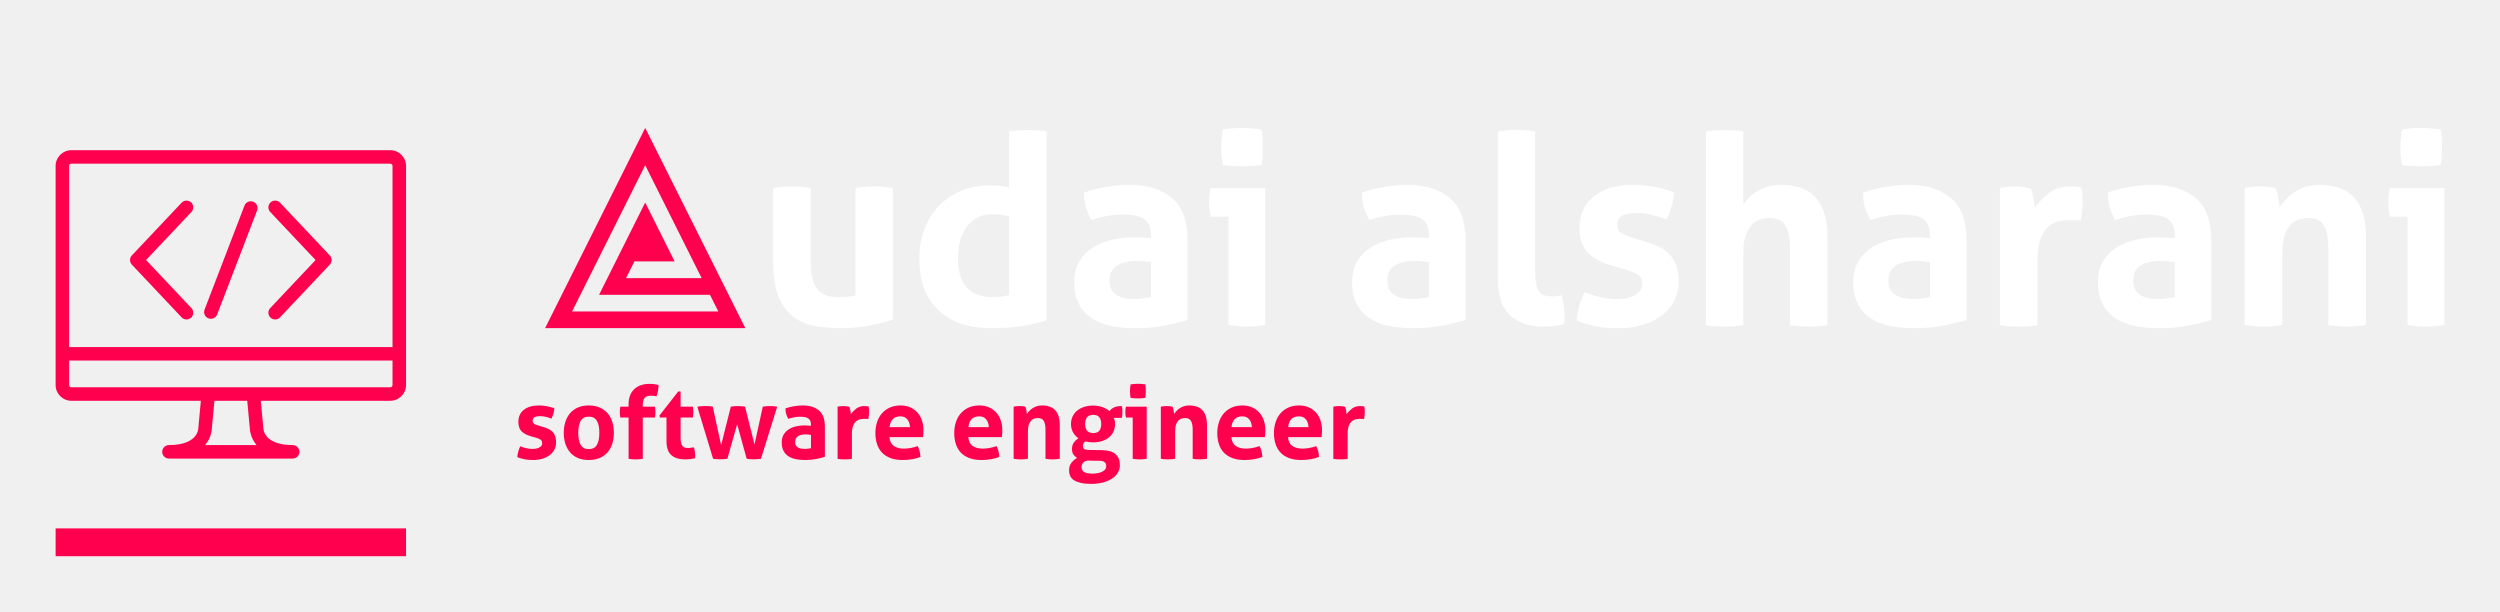
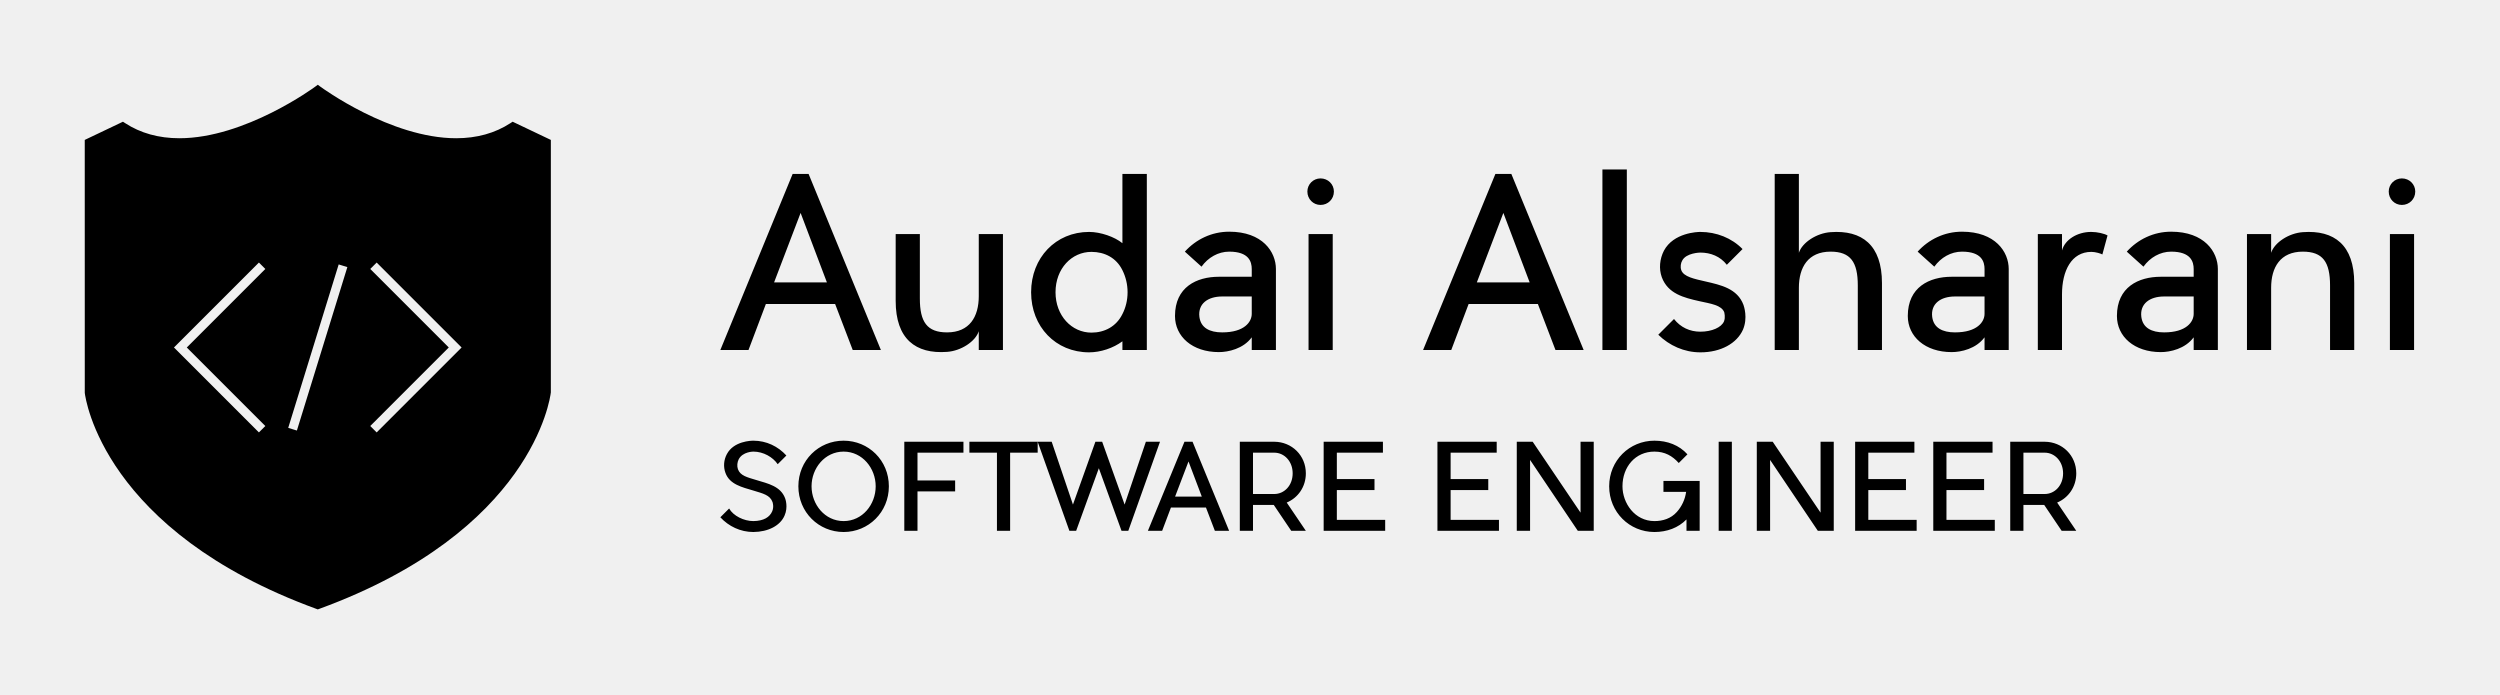
- <svg xmlns="http://www.w3.org/2000/svg" version="1.1" width="3139.705" height="768.378" viewBox="0 0 3139.705 768.378">
-   <g transform="scale(6.985254) translate(10, 10)">
-     <defs id="SvgjsDefs1001" />
-     <g id="SvgjsG1007" featureKey="symbolGroupContainer" transform="matrix(1,0,0,1,0,0)" fill="#ff004f">
-       <rect y="0" height="1" width="1" opacity="0" />
-       <rect y="85" width="63" height="5" />
+ <svg xmlns="http://www.w3.org/2000/svg" version="1.1" width="3218.182" height="893.558" viewBox="0 0 3218.182 893.558">
+   <g transform="scale(10.90909) translate(10, 10)">
+     <defs id="SvgjsDefs4619" />
+     <g id="SvgjsG4620" featureKey="PG4fjM-0" transform="matrix(0.7137851,0,0,0.7137851,-6.763114,-3.258429)" fill="#000">
+       <path d="M47.743,91.205l0.258,0.094l0.258-0.094c35.183-12.865,38.155-34.771,38.27-35.786V13.685l-6.317-3.009l-0.353,0.23  c-2.542,1.661-5.564,2.502-8.981,2.502c-10.842,0-22.314-8.426-22.429-8.511l-0.447-0.332l-0.447,0.332  c-0.114,0.085-11.577,8.51-22.43,8.511c0,0-0.001,0-0.002,0c-3.416,0-6.438-0.842-8.98-2.502l-0.353-0.23l-6.315,3.009l0.005,41.822  C9.588,56.433,12.561,78.339,47.743,91.205z M57.204,35.549l-0.53-0.53l0.53-0.53l0.53-0.53L71.776,48L57.734,62.042l-0.53-0.53  l-0.53-0.53l0.53-0.53L69.655,48L57.204,35.549z M51.454,34.269l1.434,0.442l-8.342,27.02l-1.434-0.442L51.454,34.269z   M38.268,33.958l0.53,0.53l0.53,0.53l-0.53,0.53L26.345,48l12.453,12.451l0.53,0.53l-0.53,0.53l-0.53,0.53L24.224,48L38.268,33.958z  " />
    </g>
-     <g id="SvgjsG1008" featureKey="symbolFeature-0" transform="matrix(0.8094357,0,0,0.8094357,-8.970976,4.251388)" fill="#ff004f">
-       <path d="M85.416,15.75H14.583c-1.93,0-3.5,1.57-3.5,3.5v48.666c0,1.93,1.57,3.5,3.5,3.5h28.761l-0.583,6.258  c-0.025,0.366-0.425,3.576-6.502,3.576c-0.829,0-1.5,0.672-1.5,1.5s0.671,1.5,1.5,1.5h27.48c0.828,0,1.5-0.672,1.5-1.5  s-0.672-1.5-1.5-1.5c-6.077,0-6.477-3.21-6.507-3.64l-0.577-6.194h28.76c1.93,0,3.5-1.57,3.5-3.5V19.25  C88.916,17.32,87.346,15.75,85.416,15.75z M44.298,81.25c1.367-1.648,1.457-3.36,1.456-3.36l0.604-6.474h7.286l0.598,6.384  c0.001,0.033,0.088,1.782,1.468,3.45H44.298z M85.916,67.916c0,0.275-0.225,0.5-0.5,0.5H14.583c-0.276,0-0.5-0.225-0.5-0.5v-5.437  h71.833V67.916z M85.916,59.479H14.083V19.25c0-0.276,0.224-0.5,0.5-0.5h70.833c0.275,0,0.5,0.224,0.5,0.5V59.479z M60.935,27.42  c-0.567-0.603-1.517-0.63-2.12-0.062c-0.603,0.568-0.63,1.518-0.062,2.12l10.073,10.675l-10.073,10.67  c-0.568,0.602-0.541,1.552,0.062,2.121c0.289,0.273,0.659,0.409,1.029,0.409c0.398,0,0.796-0.158,1.091-0.471l11.045-11.699  c0.546-0.578,0.546-1.481,0-2.059L60.935,27.42z M41.188,27.359c-0.603-0.569-1.553-0.542-2.121,0.061l-11.046,11.7  c-0.545,0.578-0.545,1.481,0,2.06l11.046,11.703c0.295,0.313,0.692,0.471,1.091,0.471c0.369,0,0.739-0.136,1.029-0.409  c0.602-0.568,0.63-1.518,0.061-2.121L31.174,40.15l10.074-10.67C41.817,28.877,41.79,27.928,41.188,27.359z M54.971,27.203  c-0.773-0.296-1.641,0.089-1.938,0.863l-8.866,23.098c-0.297,0.773,0.089,1.641,0.863,1.938c0.177,0.067,0.358,0.1,0.537,0.1  c0.603,0,1.172-0.366,1.401-0.963l8.866-23.097C56.131,28.368,55.744,27.5,54.971,27.203z" />
+     <g id="SvgjsG4621" featureKey="jxYttZ-0" transform="matrix(1.38485,0,0,1.38485,75,3.601994)" fill="#000">
+       <path d="M7.52 5 l6.16 15 l-2.4 0 l-1.5 -3.92 l-5.9 0 l-1.48 3.92 l-2.4 0 l6.16 -15 l1.36 0 z M4.58 14.24 l4.5 0 l-2.24 -5.92 z M14.94 15.82 l0 -5.7 l2.06 0 l0 5.5 c0 2 0.62 2.88 2.32 2.88 c1.92 0 2.7 -1.34 2.7 -3.08 l0 -5.3 l2.06 0 l0 9.88 l-2.06 0 l0 -1.6 c-0.28 0.88 -1.52 1.68 -2.7 1.76 c-2.68 0.2 -4.38 -1.1 -4.38 -4.34 z M26.48 15.08 c0 -2.94 2.1 -5.14 4.94 -5.14 c0.98 0 2.18 0.42 2.84 0.96 l0 -5.9 l2.08 0 l0 15 l-2.08 0 l0 -0.74 c-0.78 0.58 -1.86 0.94 -2.84 0.94 c-2.84 0 -4.94 -2.18 -4.94 -5.12 z M28.56 15.08 c0 2 1.38 3.44 3.06 3.44 c1.12 0 2.12 -0.52 2.64 -1.58 c0.28 -0.54 0.44 -1.18 0.44 -1.86 s-0.16 -1.32 -0.44 -1.88 c-0.52 -1.06 -1.52 -1.56 -2.64 -1.56 c-1.68 0 -3.06 1.42 -3.06 3.44 z M43.36 9.92 c2.84 0 3.98 1.72 3.98 3.18 l0 6.9 l-2.06 0 l0 -1.08 c-0.72 0.98 -2 1.26 -2.8 1.26 c-2.26 0 -3.74 -1.32 -3.74 -3.08 c0 -2.46 1.84 -3.34 3.74 -3.34 l2.8 0 l0 -0.66 c0 -0.62 -0.24 -1.48 -1.92 -1.48 c-0.94 0 -1.8 0.5 -2.36 1.28 l-1.42 -1.28 c0.94 -1.04 2.28 -1.7 3.78 -1.7 z M45.28 16.92 l0 -1.48 l-2.52 0 c-1.22 0 -2.08 0.62 -1.94 1.74 c0.12 0.94 0.88 1.32 1.94 1.32 c1.9 0 2.52 -0.9 2.52 -1.58 z M52.18 10.12 l0 9.88 l-2.06 0 l0 -9.88 l2.06 0 z M52.28 6.5 c0 0.64 -0.5 1.14 -1.14 1.14 c-0.62 0 -1.12 -0.5 -1.12 -1.14 c0 -0.62 0.5 -1.12 1.12 -1.12 c0.64 0 1.14 0.5 1.14 1.12 z M67.4 5 l6.16 15 l-2.4 0 l-1.5 -3.92 l-5.9 0 l-1.48 3.92 l-2.4 0 l6.16 -15 l1.36 0 z M64.46 14.24 l4.5 0 l-2.24 -5.92 z M77.24 4.62 l0 15.38 l-2.08 0 l0 -15.38 l2.08 0 z M87.18 16.16 c0.04 0.12 0.38 1.1 -0.04 2.1 c-0.52 1.18 -1.9 1.94 -3.62 1.94 l-0.02 0 c-1.38 0 -2.64 -0.58 -3.58 -1.5 l1.34 -1.34 c0.56 0.72 1.36 1.08 2.24 1.08 c0.98 0 1.8 -0.36 2.02 -0.88 c0.14 -0.36 0.02 -0.74 0.02 -0.78 c-0.24 -0.6 -1.12 -0.72 -2.12 -0.94 c-1.34 -0.3 -2.68 -0.64 -3.2 -2.04 c-0.26 -0.72 -0.18 -1.56 0.18 -2.26 c0.82 -1.54 2.86 -1.6 3.1 -1.6 c1.38 0 2.68 0.52 3.6 1.46 l-1.34 1.34 c-0.56 -0.72 -1.38 -1.04 -2.26 -1.04 c-0.02 0 -1.2 0.02 -1.54 0.68 c-0.12 0.2 -0.18 0.54 -0.08 0.82 c0.2 0.56 1.1 0.74 2.06 0.96 c1.3 0.3 2.72 0.6 3.24 2 z M98.98 14.3 l0 5.7 l-2.06 0 l0 -5.5 c0 -2 -0.62 -2.88 -2.32 -2.88 c-1.92 0 -2.7 1.34 -2.7 3.08 l0 5.3 l-2.06 0 l0 -15 l2.06 0 l0 6.72 c0.28 -0.88 1.52 -1.68 2.7 -1.76 c2.68 -0.2 4.38 1.1 4.38 4.34 z M105.8 9.92 c2.84 0 3.98 1.72 3.98 3.18 l0 6.9 l-2.06 0 l0 -1.08 c-0.72 0.98 -2 1.26 -2.8 1.26 c-2.26 0 -3.74 -1.32 -3.74 -3.08 c0 -2.46 1.84 -3.34 3.74 -3.34 l2.8 0 l0 -0.66 c0 -0.62 -0.24 -1.48 -1.92 -1.48 c-0.94 0 -1.8 0.5 -2.36 1.28 l-1.42 -1.28 c0.94 -1.04 2.28 -1.7 3.78 -1.7 z M107.72 16.92 l0 -1.48 l-2.52 0 c-1.22 0 -2.08 0.62 -1.94 1.74 c0.12 0.94 0.88 1.32 1.94 1.32 c1.9 0 2.52 -0.9 2.52 -1.58 z M118.2 10.24 l-0.44 1.62 c-0.14 -0.08 -0.58 -0.22 -0.94 -0.22 c-1.7 0 -2.5 1.62 -2.5 3.62 l0 4.74 l-2.06 0 l0 -9.88 l2.06 0 l0 1.4 c0.24 -0.92 1.3 -1.58 2.48 -1.58 c0.54 0 1.12 0.14 1.4 0.3 z M123.62 9.92 c2.84 0 3.98 1.72 3.98 3.18 l0 6.9 l-2.06 0 l0 -1.08 c-0.72 0.98 -2 1.26 -2.8 1.26 c-2.26 0 -3.74 -1.32 -3.74 -3.08 c0 -2.46 1.84 -3.34 3.74 -3.34 l2.8 0 l0 -0.66 c0 -0.62 -0.24 -1.48 -1.92 -1.48 c-0.94 0 -1.8 0.5 -2.36 1.28 l-1.42 -1.28 c0.94 -1.04 2.28 -1.7 3.78 -1.7 z M125.54 16.92 l0 -1.48 l-2.52 0 c-1.22 0 -2.08 0.62 -1.94 1.74 c0.12 0.94 0.88 1.32 1.94 1.32 c1.9 0 2.52 -0.9 2.52 -1.58 z M139.22 14.3 l0 5.7 l-2.06 0 l0 -5.5 c0 -2 -0.62 -2.88 -2.32 -2.88 c-1.92 0 -2.7 1.34 -2.7 3.08 l0 5.3 l-2.06 0 l0 -9.88 l2.06 0 l0 1.6 c0.28 -0.88 1.52 -1.68 2.7 -1.76 c2.68 -0.2 4.38 1.1 4.38 4.34 z M144.32 10.12 l0 9.88 l-2.06 0 l0 -9.88 l2.06 0 z M144.42 6.5 c0 0.64 -0.5 1.14 -1.14 1.14 c-0.62 0 -1.12 -0.5 -1.12 -1.14 c0 -0.62 0.5 -1.12 1.12 -1.12 c0.64 0 1.14 0.5 1.14 1.12 z" />
    </g>
-     <g id="SvgjsG1009" featureKey="sloganFeature-0" transform="matrix(0.9063444,0,0,0.9063444,82.27492,54.35952)" fill="#ff004f">
-       <path d="M3.4 15.5 q-1.12 -0.32 -1.75 -0.95 t-0.63 -1.89 q0 -1.52 1.09 -2.38 t2.97 -0.86 q0.78 0 1.54 0.14 t1.54 0.42 q-0.04 0.52 -0.2 1.08 t-0.38 0.98 q-0.48 -0.2 -1.06 -0.35 t-1.24 -0.15 t-1.04 0.21 t-0.38 0.66 t0.27 0.63 t0.77 0.34 l1.14 0.34 q0.56 0.16 1.01 0.39 t0.77 0.57 t0.5 0.84 t0.18 1.23 t-0.31 1.37 t-0.9 1.11 t-1.43 0.74 t-1.9 0.27 q-0.48 0 -0.88 -0.03 t-0.77 -0.1 t-0.73 -0.17 t-0.78 -0.26 q0.04 -0.54 0.19 -1.09 t0.39 -1.07 q0.66 0.26 1.25 0.39 t1.23 0.13 q0.28 0 0.61 -0.05 t0.61 -0.18 t0.47 -0.34 t0.19 -0.55 q0 -0.48 -0.29 -0.69 t-0.81 -0.37 z M14.98 20.24 q-1.26 0 -2.19 -0.41 t-1.54 -1.14 t-0.92 -1.71 t-0.31 -2.12 t0.31 -2.14 t0.92 -1.73 t1.54 -1.15 t2.19 -0.42 t2.2 0.42 t1.56 1.15 t0.92 1.73 t0.3 2.14 t-0.3 2.12 t-0.92 1.71 t-1.56 1.14 t-2.2 0.41 z M14.98 18.08 q1.12 0 1.61 -0.83 t0.49 -2.39 t-0.49 -2.39 t-1.6 -0.83 t-1.6 0.83 t-0.49 2.39 t0.49 2.39 t1.59 0.83 z M22.88 11.82 l-1.64 0 q-0.06 -0.32 -0.08 -0.58 t-0.02 -0.53 t0.02 -0.51 t0.08 -0.54 l1.64 0 l0 -0.5 q0 -0.96 0.29 -1.71 t0.83 -1.26 t1.29 -0.78 t1.65 -0.27 q0.6 0 1.01 0.05 t0.89 0.19 q-0.04 0.66 -0.13 1.19 t-0.29 1.05 l-0.46 -0.1 q-0.24 -0.04 -0.64 -0.04 q-0.7 0 -1.14 0.33 t-0.48 1.41 l0 0.44 l2.4 0 q0.06 0.32 0.08 0.58 t0.02 0.53 t-0.02 0.51 t-0.08 0.54 l-2.4 0 l0 8.18 q-0.72 0.12 -1.41 0.12 t-1.41 -0.12 l0 -8.18 z M30.4 11.82 l-1.3 0 l-0.1 -0.4 l3.74 -4.78 l0.46 0 l0 3.02 l2.42 0 q0.06 0.3 0.08 0.54 t0.02 0.51 t-0.02 0.53 t-0.08 0.58 l-2.42 0 l0 4.06 q0 0.62 0.1 1 t0.29 0.6 t0.47 0.3 t0.66 0.08 q0.3 0 0.6 -0.06 l0.5 -0.08 q0.14 0.38 0.2 0.79 t0.06 0.73 l0 0.36 l-0.04 0.3 q-0.92 0.22 -1.9 0.22 q-1.82 0 -2.78 -0.85 t-0.96 -2.77 l0 -4.68 z M36.52 9.68 q0.46 -0.1 0.87 -0.12 t0.69 -0.02 q0.4 0 0.78 0.02 t0.72 0.1 l1.66 7.64 l1.92 -7.64 q0.62 -0.12 1.36 -0.12 l0.86 0.04 q0.34 0.02 0.6 0.08 l1.88 7.5 l1.64 -7.5 q0.34 -0.06 0.64 -0.09 t0.68 -0.03 q0.28 0 0.67 0.02 t0.87 0.12 l-3.22 10.32 q-0.36 0.06 -0.77 0.08 t-0.7 0.02 t-0.66 -0.02 t-0.71 -0.1 l-1.88 -6.84 l-1.94 6.86 q-0.38 0.06 -0.79 0.08 t-0.69 0.02 t-0.65 -0.02 t-0.71 -0.1 z M59.06 15.26 q-0.24 -0.04 -0.52 -0.07 t-0.5 -0.03 q-0.98 0 -1.55 0.35 t-0.57 1.13 q0 0.52 0.22 0.8 t0.53 0.41 t0.66 0.16 t0.63 0.03 t0.58 -0.06 l0.52 -0.08 l0 -2.64 z M59.06 13.2 q0 -0.48 -0.16 -0.78 t-0.44 -0.47 t-0.69 -0.23 t-0.91 -0.06 q-1.08 0 -2.3 0.42 q-0.28 -0.52 -0.42 -0.98 t-0.14 -1.1 q0.88 -0.3 1.76 -0.44 t1.64 -0.14 q2.08 0 3.25 1 t1.17 3.2 l0 6 q-0.7 0.22 -1.7 0.42 t-2.26 0.2 q-1.02 0 -1.87 -0.18 t-1.46 -0.6 t-0.94 -1.08 t-0.33 -1.62 t0.41 -1.61 t1.06 -1.04 t1.45 -0.56 t1.6 -0.17 q0.58 0 1.28 0.06 l0 -0.24 z M64.34 9.66 q0.3 -0.06 0.57 -0.09 t0.58 -0.03 t0.6 0.04 t0.57 0.1 q0.06 0.1 0.11 0.29 t0.09 0.39 l0.12 0.78 q0.44 -0.62 1.08 -1.11 t1.6 -0.49 q0.2 0 0.46 0.02 t0.38 0.06 q0.04 0.2 0.06 0.46 t0.02 0.54 q0 0.34 -0.03 0.74 t-0.11 0.76 q-0.22 -0.04 -0.48 -0.04 l-0.34 0 q-0.34 0 -0.76 0.07 t-0.8 0.37 t-0.63 0.9 t-0.25 1.68 l0 4.92 q-0.36 0.06 -0.72 0.08 t-0.7 0.02 t-0.69 -0.02 t-0.73 -0.08 l0 -10.36 z M74.64 15.7 q0.08 1.2 0.84 1.74 t2 0.54 q0.68 0 1.39 -0.13 t1.35 -0.37 q0.22 0.4 0.38 0.96 t0.18 1.2 q-1.56 0.6 -3.52 0.6 q-1.44 0 -2.47 -0.4 t-1.68 -1.11 t-0.96 -1.69 t-0.31 -2.13 t0.32 -2.15 t0.95 -1.74 t1.56 -1.17 t2.17 -0.43 q1.08 0 1.92 0.38 t1.43 1.04 t0.89 1.57 t0.3 1.95 q0 0.38 -0.03 0.75 t-0.07 0.59 l-6.64 0 z M78.7 13.72 q-0.04 -0.96 -0.53 -1.55 t-1.37 -0.59 q-1 0 -1.52 0.56 t-0.62 1.58 l4.04 0 z M90.28 15.7 q0.08 1.2 0.84 1.74 t2 0.54 q0.68 0 1.39 -0.13 t1.35 -0.37 q0.22 0.4 0.38 0.96 t0.18 1.2 q-1.56 0.6 -3.52 0.6 q-1.44 0 -2.47 -0.4 t-1.68 -1.11 t-0.96 -1.69 t-0.31 -2.13 t0.32 -2.15 t0.95 -1.74 t1.56 -1.17 t2.17 -0.43 q1.08 0 1.92 0.38 t1.43 1.04 t0.89 1.57 t0.3 1.95 q0 0.38 -0.03 0.75 t-0.07 0.59 l-6.64 0 z M94.34 13.72 q-0.04 -0.96 -0.53 -1.55 t-1.37 -0.59 q-1 0 -1.52 0.56 t-0.62 1.58 l4.04 0 z M99.26 9.66 q0.28 -0.06 0.56 -0.09 t0.62 -0.03 t0.6 0.03 t0.54 0.09 q0.06 0.1 0.11 0.29 t0.09 0.39 l0.12 0.76 q0.2 -0.3 0.48 -0.6 t0.65 -0.54 t0.83 -0.39 t1.02 -0.15 q1.76 0 2.65 0.96 t0.89 3.02 l0 6.6 q-0.72 0.12 -1.42 0.12 t-1.42 -0.12 l0 -5.84 q0 -1.08 -0.33 -1.66 t-1.15 -0.58 q-0.34 0 -0.7 0.1 t-0.65 0.39 t-0.47 0.81 t-0.18 1.36 l0 5.42 q-0.72 0.12 -1.42 0.12 t-1.42 -0.12 l0 -10.34 z M116.8 18.28 q1.82 0.04 2.68 0.81 t0.86 2.19 q0 0.84 -0.44 1.53 t-1.2 1.17 t-1.8 0.74 t-2.24 0.26 t-2.04 -0.19 t-1.37 -0.53 t-0.76 -0.84 t-0.23 -1.1 q0 -0.9 0.43 -1.48 t1.15 -1.02 q-0.46 -0.28 -0.73 -0.69 t-0.27 -1.05 q0 -0.76 0.32 -1.24 t0.94 -0.92 q-0.7 -0.5 -1.08 -1.22 t-0.38 -1.6 q0 -0.78 0.3 -1.45 t0.87 -1.16 t1.39 -0.77 t1.83 -0.28 t1.85 0.31 t1.4 0.79 q0.38 -0.5 0.94 -0.75 t1.52 -0.25 l0.08 0.5 q0.02 0.26 0.02 0.56 t-0.02 0.62 t-0.08 0.66 l-1.62 0 q0.1 0.2 0.18 0.48 t0.08 0.74 q0 0.78 -0.29 1.45 t-0.85 1.15 t-1.37 0.76 t-1.83 0.28 q-0.86 0 -1.54 -0.18 q-0.34 0.22 -0.42 0.47 t-0.08 0.47 q0 0.32 0.21 0.52 t0.85 0.22 z M114.24 20.36 q-0.44 -0.02 -0.73 0.1 t-0.46 0.31 t-0.24 0.42 t-0.07 0.45 q0 0.76 0.57 1.03 t1.53 0.27 q1.26 0 2.03 -0.4 t0.77 -1.08 q0 -0.2 -0.05 -0.38 t-0.19 -0.33 t-0.39 -0.25 t-0.67 -0.1 z M115.06 14.9 q0.84 0 1.21 -0.48 t0.37 -1.32 t-0.37 -1.33 t-1.22 -0.49 t-1.23 0.49 t-0.38 1.33 t0.38 1.32 t1.24 0.48 z M122.88 11.82 l-1.34 0 q-0.06 -0.26 -0.09 -0.55 t-0.03 -0.55 q0 -0.54 0.12 -1.06 l4.12 0 l0 10.34 q-0.72 0.12 -1.39 0.12 t-1.39 -0.12 l0 -8.18 z M122.46 7.92 q-0.12 -0.68 -0.12 -1.33 t0.12 -1.35 q0.34 -0.06 0.73 -0.09 t0.72 -0.03 t0.73 0.03 t0.74 0.09 q0.06 0.34 0.08 0.67 t0.02 0.66 t-0.02 0.67 t-0.08 0.68 q-0.34 0.06 -0.73 0.08 t-0.72 0.02 t-0.73 -0.02 t-0.74 -0.08 z M128.46 9.66 q0.28 -0.06 0.56 -0.09 t0.62 -0.03 t0.6 0.03 t0.54 0.09 q0.06 0.1 0.11 0.29 t0.09 0.39 l0.12 0.76 q0.2 -0.3 0.48 -0.6 t0.65 -0.54 t0.83 -0.39 t1.02 -0.15 q1.76 0 2.65 0.96 t0.89 3.02 l0 6.6 q-0.72 0.12 -1.42 0.12 t-1.42 -0.12 l0 -5.84 q0 -1.08 -0.33 -1.66 t-1.15 -0.58 q-0.34 0 -0.7 0.1 t-0.65 0.39 t-0.47 0.81 t-0.18 1.36 l0 5.42 q-0.72 0.12 -1.42 0.12 t-1.42 -0.12 l0 -10.34 z M142.46 15.7 q0.08 1.2 0.84 1.74 t2 0.54 q0.68 0 1.39 -0.13 t1.35 -0.37 q0.22 0.4 0.38 0.96 t0.18 1.2 q-1.56 0.6 -3.52 0.6 q-1.44 0 -2.47 -0.4 t-1.68 -1.11 t-0.96 -1.69 t-0.31 -2.13 t0.32 -2.15 t0.95 -1.74 t1.56 -1.17 t2.17 -0.43 q1.08 0 1.92 0.38 t1.43 1.04 t0.89 1.57 t0.3 1.95 q0 0.38 -0.03 0.75 t-0.07 0.59 l-6.64 0 z M146.52 13.72 q-0.04 -0.96 -0.53 -1.55 t-1.37 -0.59 q-1 0 -1.52 0.56 t-0.62 1.58 l4.04 0 z M153.7 15.7 q0.08 1.2 0.84 1.74 t2 0.54 q0.68 0 1.39 -0.13 t1.35 -0.37 q0.22 0.4 0.38 0.96 t0.18 1.2 q-1.56 0.6 -3.52 0.6 q-1.44 0 -2.47 -0.4 t-1.68 -1.11 t-0.96 -1.69 t-0.31 -2.13 t0.32 -2.15 t0.95 -1.74 t1.56 -1.17 t2.17 -0.43 q1.08 0 1.92 0.38 t1.43 1.04 t0.89 1.57 t0.3 1.95 q0 0.38 -0.03 0.75 t-0.07 0.59 l-6.64 0 z M157.76 13.72 q-0.04 -0.96 -0.53 -1.55 t-1.37 -0.59 q-1 0 -1.52 0.56 t-0.62 1.58 l4.04 0 z M162.68 9.66 q0.3 -0.06 0.57 -0.09 t0.58 -0.03 t0.6 0.04 t0.57 0.1 q0.06 0.1 0.11 0.29 t0.09 0.39 l0.12 0.78 q0.44 -0.62 1.08 -1.11 t1.6 -0.49 q0.2 0 0.46 0.02 t0.38 0.06 q0.04 0.2 0.06 0.46 t0.02 0.54 q0 0.34 -0.03 0.74 t-0.11 0.76 q-0.22 -0.04 -0.48 -0.04 l-0.34 0 q-0.34 0 -0.76 0.07 t-0.8 0.37 t-0.63 0.9 t-0.25 1.68 l0 4.92 q-0.36 0.06 -0.72 0.08 t-0.7 0.02 t-0.69 -0.02 t-0.73 -0.08 l0 -10.36 z" />
-     </g>
-     <g id="SvgjsG1010" featureKey="nameLeftFeature-0" transform="matrix(1,0,0,1,83,20.76)" fill="#3d84a8">
-       <path d="" />
-     </g>
-     <g id="SvgjsG1011" featureKey="inlineSymbolFeature-0" transform="matrix(0.45,0,0,0.45,83.5,8.5)" fill="#ff004f">
-       <path d="M50,10L10,90h80L50,10z M50,24.909L72.546,70H42.36l3.333-6.667h16.064L50,39.814L31.575,76.667h44.304l3.333,6.666H20.788  L50,24.909z" />
-     </g>
-     <g id="SvgjsG1012" featureKey="nameRightFeature-0" transform="matrix(1.190476,0,0,1.190476,126.0952,0.8095271)" fill="#ffffff">
-       <path d="M2.44 19.32 q1.44 -0.24 2.84 -0.24 t2.84 0.24 l0 10.96 q0 1.64 0.26 2.7 t0.8 1.68 t1.34 0.88 t1.88 0.26 q1.48 0 2.48 -0.28 l0 -16.2 q1.44 -0.24 2.82 -0.24 t2.82 0.24 l0 19.88 q-1.28 0.44 -3.38 0.86 t-4.38 0.42 q-2.04 0 -3.92 -0.32 t-3.3 -1.36 t-2.26 -3.04 t-0.84 -5.32 l0 -11.12 z M38.08 10.76 q0.72 -0.12 1.42 -0.16 t1.38 -0.04 t1.4 0.04 t1.44 0.16 l0 28.56 q-1.88 0.56 -3.82 0.86 t-4.7 0.3 q-2.12 0 -4.06 -0.58 t-3.42 -1.84 t-2.34 -3.26 t-0.86 -4.88 q0 -2.28 0.74 -4.3 t2.12 -3.5 t3.34 -2.34 t4.36 -0.86 q0.72 0 1.5 0.06 t1.5 0.26 l0 -8.48 z M38.08 23.6 q-0.8 -0.2 -1.3 -0.26 t-1.26 -0.06 q-1.32 0 -2.3 0.54 t-1.62 1.44 t-0.94 2.12 t-0.3 2.54 q0 1.64 0.4 2.78 t1.1 1.82 t1.66 0.98 t2.08 0.3 q0.68 0 1.24 -0.06 t1.24 -0.26 l0 -11.88 z M59.52 30.52 q-0.48 -0.08 -1.04 -0.14 t-1 -0.06 q-1.96 0 -3.1 0.7 t-1.14 2.26 q0 1.04 0.44 1.6 t1.06 0.82 t1.32 0.32 t1.26 0.06 t1.16 -0.12 l1.04 -0.16 l0 -5.28 z M59.52 26.4 q0 -0.96 -0.32 -1.56 t-0.88 -0.94 t-1.38 -0.46 t-1.82 -0.12 q-2.16 0 -4.6 0.84 q-0.56 -1.04 -0.84 -1.96 t-0.28 -2.2 q1.76 -0.6 3.52 -0.88 t3.28 -0.28 q4.16 0 6.5 2 t2.34 6.4 l0 12 q-1.4 0.44 -3.4 0.84 t-4.52 0.4 q-2.04 0 -3.74 -0.36 t-2.92 -1.2 t-1.88 -2.16 t-0.66 -3.24 t0.82 -3.22 t2.12 -2.08 t2.9 -1.12 t3.2 -0.34 q1.16 0 2.56 0.12 l0 -0.48 z M71.2 23.64 l-2.68 0 q-0.12 -0.52 -0.18 -1.1 t-0.06 -1.1 q0 -1.08 0.24 -2.12 l8.24 0 l0 20.68 q-1.44 0.24 -2.78 0.24 t-2.78 -0.24 l0 -16.36 z M70.36 15.84 q-0.24 -1.36 -0.24 -2.66 t0.24 -2.7 q0.68 -0.12 1.46 -0.18 t1.44 -0.06 t1.46 0.06 t1.48 0.18 q0.12 0.68 0.16 1.34 t0.04 1.32 t-0.04 1.34 t-0.16 1.36 q-0.68 0.12 -1.46 0.16 t-1.44 0.04 t-1.46 -0.04 t-1.48 -0.16 z M101.48 30.52 q-0.48 -0.08 -1.04 -0.14 t-1 -0.06 q-1.96 0 -3.1 0.7 t-1.14 2.26 q0 1.04 0.44 1.6 t1.06 0.82 t1.32 0.32 t1.26 0.06 t1.16 -0.12 l1.04 -0.16 l0 -5.28 z M101.48 26.4 q0 -0.96 -0.32 -1.56 t-0.88 -0.94 t-1.38 -0.46 t-1.82 -0.12 q-2.16 0 -4.6 0.84 q-0.56 -1.04 -0.84 -1.96 t-0.28 -2.2 q1.76 -0.6 3.52 -0.88 t3.28 -0.28 q4.16 0 6.5 2 t2.34 6.4 l0 12 q-1.4 0.44 -3.4 0.84 t-4.52 0.4 q-2.04 0 -3.74 -0.36 t-2.92 -1.2 t-1.88 -2.16 t-0.66 -3.24 t0.82 -3.22 t2.12 -2.08 t2.9 -1.12 t3.2 -0.34 q1.16 0 2.56 0.12 l0 -0.48 z M111.88 10.76 q1.44 -0.24 2.82 -0.24 t2.82 0.24 l0 21 q0 1.24 0.14 2 t0.44 1.18 t0.78 0.58 t1.2 0.16 q0.32 0 0.7 -0.04 t0.74 -0.12 q0.44 1.64 0.44 3.2 l0 0.56 l-0.08 0.6 q-0.64 0.2 -1.54 0.28 t-1.66 0.08 q-3.08 0 -4.94 -1.7 t-1.86 -5.54 l0 -22.24 z M129 31 q-2.24 -0.64 -3.5 -1.9 t-1.26 -3.78 q0 -3.04 2.18 -4.76 t5.94 -1.72 q1.56 0 3.08 0.28 t3.08 0.84 q-0.08 1.04 -0.4 2.16 t-0.76 1.96 q-0.96 -0.4 -2.12 -0.7 t-2.48 -0.3 t-2.08 0.42 t-0.76 1.32 t0.54 1.26 t1.54 0.68 l2.28 0.68 q1.12 0.32 2.02 0.78 t1.54 1.14 t1 1.68 t0.36 2.46 t-0.62 2.74 t-1.8 2.22 t-2.86 1.48 t-3.8 0.54 q-0.96 0 -1.76 -0.06 t-1.54 -0.2 t-1.46 -0.34 t-1.56 -0.52 q0.08 -1.08 0.38 -2.18 t0.78 -2.14 q1.32 0.52 2.5 0.78 t2.46 0.26 q0.56 0 1.22 -0.1 t1.22 -0.36 t0.94 -0.68 t0.38 -1.1 q0 -0.96 -0.58 -1.38 t-1.62 -0.74 z M143.32 10.76 q0.68 -0.12 1.4 -0.16 t1.4 -0.04 t1.4 0.04 t1.44 0.16 l0 11 q0.28 -0.36 0.74 -0.86 t1.14 -0.96 t1.64 -0.78 t2.2 -0.32 q3.44 0 5.22 1.92 t1.78 6.04 l0 13.24 q-0.72 0.12 -1.44 0.16 t-1.4 0.04 t-1.4 -0.04 t-1.44 -0.16 l0 -11.72 q0 -2.16 -0.68 -3.32 t-2.32 -1.16 q-0.68 0 -1.4 0.2 t-1.3 0.78 t-0.96 1.62 t-0.38 2.72 l0 10.88 q-0.72 0.12 -1.44 0.16 t-1.4 0.04 t-1.38 -0.04 t-1.42 -0.16 l0 -29.28 z  M177.16 30.52 q-0.48 -0.08 -1.04 -0.14 t-1 -0.06 q-1.96 0 -3.1 0.7 t-1.14 2.26 q0 1.04 0.44 1.6 t1.06 0.82 t1.32 0.32 t1.26 0.06 t1.16 -0.12 l1.04 -0.16 l0 -5.28 z M177.16 26.4 q0 -0.96 -0.32 -1.56 t-0.88 -0.94 t-1.38 -0.46 t-1.82 -0.12 q-2.16 0 -4.6 0.84 q-0.56 -1.04 -0.84 -1.96 t-0.28 -2.2 q1.76 -0.6 3.52 -0.88 t3.28 -0.28 q4.16 0 6.5 2 t2.34 6.4 l0 12 q-1.4 0.44 -3.4 0.84 t-4.52 0.4 q-2.04 0 -3.74 -0.36 t-2.92 -1.2 t-1.88 -2.16 t-0.66 -3.24 t0.82 -3.22 t2.12 -2.08 t2.9 -1.12 t3.2 -0.34 q1.16 0 2.56 0.12 l0 -0.48 z M187.72 19.32 q0.6 -0.12 1.14 -0.18 t1.16 -0.06 t1.2 0.08 t1.14 0.2 q0.12 0.2 0.22 0.58 t0.18 0.78 l0.24 1.56 q0.88 -1.24 2.16 -2.22 t3.2 -0.98 q0.4 0 0.92 0.04 t0.76 0.12 q0.08 0.4 0.12 0.92 t0.04 1.08 q0 0.68 -0.06 1.48 t-0.22 1.52 q-0.44 -0.08 -0.96 -0.08 l-0.68 0 q-0.68 0 -1.52 0.14 t-1.6 0.74 t-1.26 1.8 t-0.5 3.36 l0 9.84 q-0.72 0.12 -1.44 0.16 t-1.4 0.04 t-1.38 -0.04 t-1.46 -0.16 l0 -20.72 z M214.12 30.52 q-0.48 -0.08 -1.04 -0.14 t-1 -0.06 q-1.96 0 -3.1 0.7 t-1.14 2.26 q0 1.04 0.44 1.6 t1.06 0.82 t1.32 0.32 t1.26 0.06 t1.16 -0.12 l1.04 -0.16 l0 -5.28 z M214.12 26.4 q0 -0.96 -0.32 -1.56 t-0.88 -0.94 t-1.38 -0.46 t-1.82 -0.12 q-2.16 0 -4.6 0.84 q-0.56 -1.04 -0.84 -1.96 t-0.28 -2.2 q1.76 -0.6 3.52 -0.88 t3.28 -0.28 q4.16 0 6.5 2 t2.34 6.4 l0 12 q-1.4 0.44 -3.4 0.84 t-4.52 0.4 q-2.04 0 -3.74 -0.36 t-2.92 -1.2 t-1.88 -2.16 t-0.66 -3.24 t0.82 -3.22 t2.12 -2.08 t2.9 -1.12 t3.2 -0.34 q1.16 0 2.56 0.12 l0 -0.48 z M224.68 19.32 q0.56 -0.12 1.12 -0.18 t1.24 -0.06 t1.2 0.06 t1.08 0.18 q0.12 0.2 0.22 0.58 t0.18 0.78 l0.24 1.52 q0.4 -0.6 0.96 -1.2 t1.3 -1.08 t1.66 -0.78 t2.04 -0.3 q3.52 0 5.3 1.92 t1.78 6.04 l0 13.2 q-1.44 0.24 -2.84 0.24 t-2.84 -0.24 l0 -11.68 q0 -2.16 -0.66 -3.32 t-2.3 -1.16 q-0.68 0 -1.4 0.2 t-1.3 0.78 t-0.94 1.62 t-0.36 2.72 l0 10.84 q-1.44 0.24 -2.84 0.24 t-2.84 -0.24 l0 -20.68 z M249.28 23.64 l-2.68 0 q-0.12 -0.52 -0.18 -1.1 t-0.06 -1.1 q0 -1.08 0.24 -2.12 l8.24 0 l0 20.68 q-1.44 0.24 -2.78 0.24 t-2.78 -0.24 l0 -16.36 z M248.44 15.84 q-0.24 -1.36 -0.24 -2.66 t0.24 -2.7 q0.68 -0.12 1.46 -0.18 t1.44 -0.06 t1.46 0.06 t1.48 0.18 q0.12 0.68 0.16 1.34 t0.04 1.32 t-0.04 1.34 t-0.16 1.36 q-0.68 0.12 -1.46 0.16 t-1.44 0.04 t-1.46 -0.04 t-1.48 -0.16 z" />
+     <g id="SvgjsG4622" featureKey="sloganFeature-0" transform="matrix(0.7007095,0,0,0.7007095,74.29929,38.62258)" fill="#000">
+       <path d="M11.9 14.5 c0.06 0.14 0.54 1.5 -0.08 2.92 c-0.72 1.7 -2.74 2.76 -5.26 2.78 c-2.18 0 -4.16 -0.96 -5.56 -2.48 l1.48 -1.48 c0.7 1.24 2.48 2.12 4.08 2.12 c1.74 -0.02 2.76 -0.66 3.18 -1.66 c0.32 -0.74 0.06 -1.54 0.04 -1.56 c-0.42 -1.16 -1.58 -1.42 -3.22 -1.92 c-1.86 -0.56 -4 -1.02 -4.7 -2.98 c-0.38 -1.02 -0.28 -2.2 0.24 -3.16 c1.16 -2.2 4.12 -2.26 4.46 -2.26 c2.2 0 4.16 0.96 5.56 2.5 l-1.46 1.46 c-0.82 -1.2 -2.42 -2.12 -4.1 -2.12 c-0.02 0 -1.78 0 -2.46 1.28 c-0.26 0.5 -0.32 1.16 -0.14 1.68 c0.4 1.1 1.54 1.36 3.14 1.84 c1.9 0.58 4.04 1.02 4.8 3.04 z M21.76 6.66 c-3.16 0 -5.4 2.8 -5.4 5.84 c0 3.06 2.24 5.86 5.4 5.86 c3.18 0 5.4 -2.8 5.4 -5.86 c0 -3.04 -2.24 -5.84 -5.4 -5.84 z M21.76 4.82 c4.2 0 7.62 3.32 7.62 7.68 s-3.42 7.7 -7.62 7.7 s-7.62 -3.34 -7.62 -7.7 s3.42 -7.68 7.62 -7.68 z M41.94 6.84 l-7.74 0 l0 4.68 l6.34 0 l0 1.84 l-6.34 0 l0 6.64 l-2.22 0 l0 -15 l9.96 0 l0 1.84 z M54.44 5 l0 1.84 l-4.64 0 l0 13.16 l-2.22 0 l0 -13.16 l-4.64 0 l0 -1.84 l11.5 0 z M60.92 20 l-1.14 0 l-5.34 -15 l2.36 0 l3.58 10.58 l3.78 -10.58 l1.14 0 l3.78 10.58 l3.58 -10.58 l2.38 0 l-5.34 15 l-1.14 0 l-3.82 -10.54 z M80.52 5 l6.16 15 l-2.4 0 l-1.5 -3.92 l-5.9 0 l-1.48 3.92 l-2.4 0 l6.16 -15 l1.36 0 z M77.58 14.24 l4.5 0 l-2.24 -5.92 z M99.6 10.32 c0 2.28 -1.32 4.12 -3.22 4.92 l3.22 4.76 l-2.46 0 l-2.94 -4.36 l-3.5 0 l0 4.36 l-2.22 0 l0 -4.36 l0 -1.84 l0 -6.96 l0 -1.84 l2.22 0 l3.6 0 c2.94 0.02 5.3 2.3 5.3 5.32 z M90.7 6.84 l0 6.96 l3.58 0 c1.7 0 3.1 -1.44 3.1 -3.48 c0 -2.02 -1.4 -3.48 -3.1 -3.48 l-3.58 0 z M104.82 18.16 l8.14 0 l0 1.84 l-10.36 0 l0 -15 l9.98 0 l0 1.84 l-7.76 0 l0 4.44 l6.34 0 l0 1.86 l-6.34 0 l0 5.02 z M123.98 18.16 l8.14 0 l0 1.84 l-10.36 0 l0 -15 l9.98 0 l0 1.84 l-7.76 0 l0 4.44 l6.34 0 l0 1.86 l-6.34 0 l0 5.02 z M148.08 5 l0 15 l-2.68 0 l-8.04 -11.94 l0 11.94 l-2.24 0 l0 -15 l2.68 0 l8.06 11.94 l0 -11.94 l2.22 0 z M159.82 11.6 l6.1 0 l0 8.4 l-2.22 0 l0 -1.92 c-1.38 1.42 -3.3 2.12 -5.4 2.12 c-4.2 0 -7.62 -3.34 -7.62 -7.7 c0 -4.34 3.42 -7.68 7.62 -7.68 c2.2 0 4.18 0.76 5.56 2.3 l-1.46 1.46 c-1.08 -1.2 -2.34 -1.92 -4.1 -1.92 c-3.22 0 -5.38 2.58 -5.38 5.84 c0 2.82 2.06 5.86 5.38 5.86 c1.42 0 2.78 -0.42 3.78 -1.54 c0.84 -0.94 1.38 -2.1 1.56 -3.38 l-3.82 0 l0 -1.84 z M171.34 5 l0 15 l-2.22 0 l0 -15 l2.22 0 z M188.5 5 l0 15 l-2.68 0 l-8.04 -11.94 l0 11.94 l-2.24 0 l0 -15 l2.68 0 l8.06 11.94 l0 -11.94 l2.22 0 z M194.32 18.16 l8.14 0 l0 1.84 l-10.36 0 l0 -15 l9.98 0 l0 1.84 l-7.76 0 l0 4.44 l6.34 0 l0 1.86 l-6.34 0 l0 5.02 z M207.48 18.16 l8.14 0 l0 1.84 l-10.36 0 l0 -15 l9.98 0 l0 1.84 l-7.76 0 l0 4.44 l6.34 0 l0 1.86 l-6.34 0 l0 5.02 z M229.34 10.32 c0 2.28 -1.32 4.12 -3.22 4.92 l3.22 4.76 l-2.46 0 l-2.94 -4.36 l-3.5 0 l0 4.36 l-2.22 0 l0 -4.36 l0 -1.84 l0 -6.96 l0 -1.84 l2.22 0 l3.6 0 c2.94 0.02 5.3 2.3 5.3 5.32 z M220.44 6.84 l0 6.96 l3.58 0 c1.7 0 3.1 -1.44 3.1 -3.48 c0 -2.02 -1.4 -3.48 -3.1 -3.48 l-3.58 0 z" />
    </g>
  </g>
</svg>
